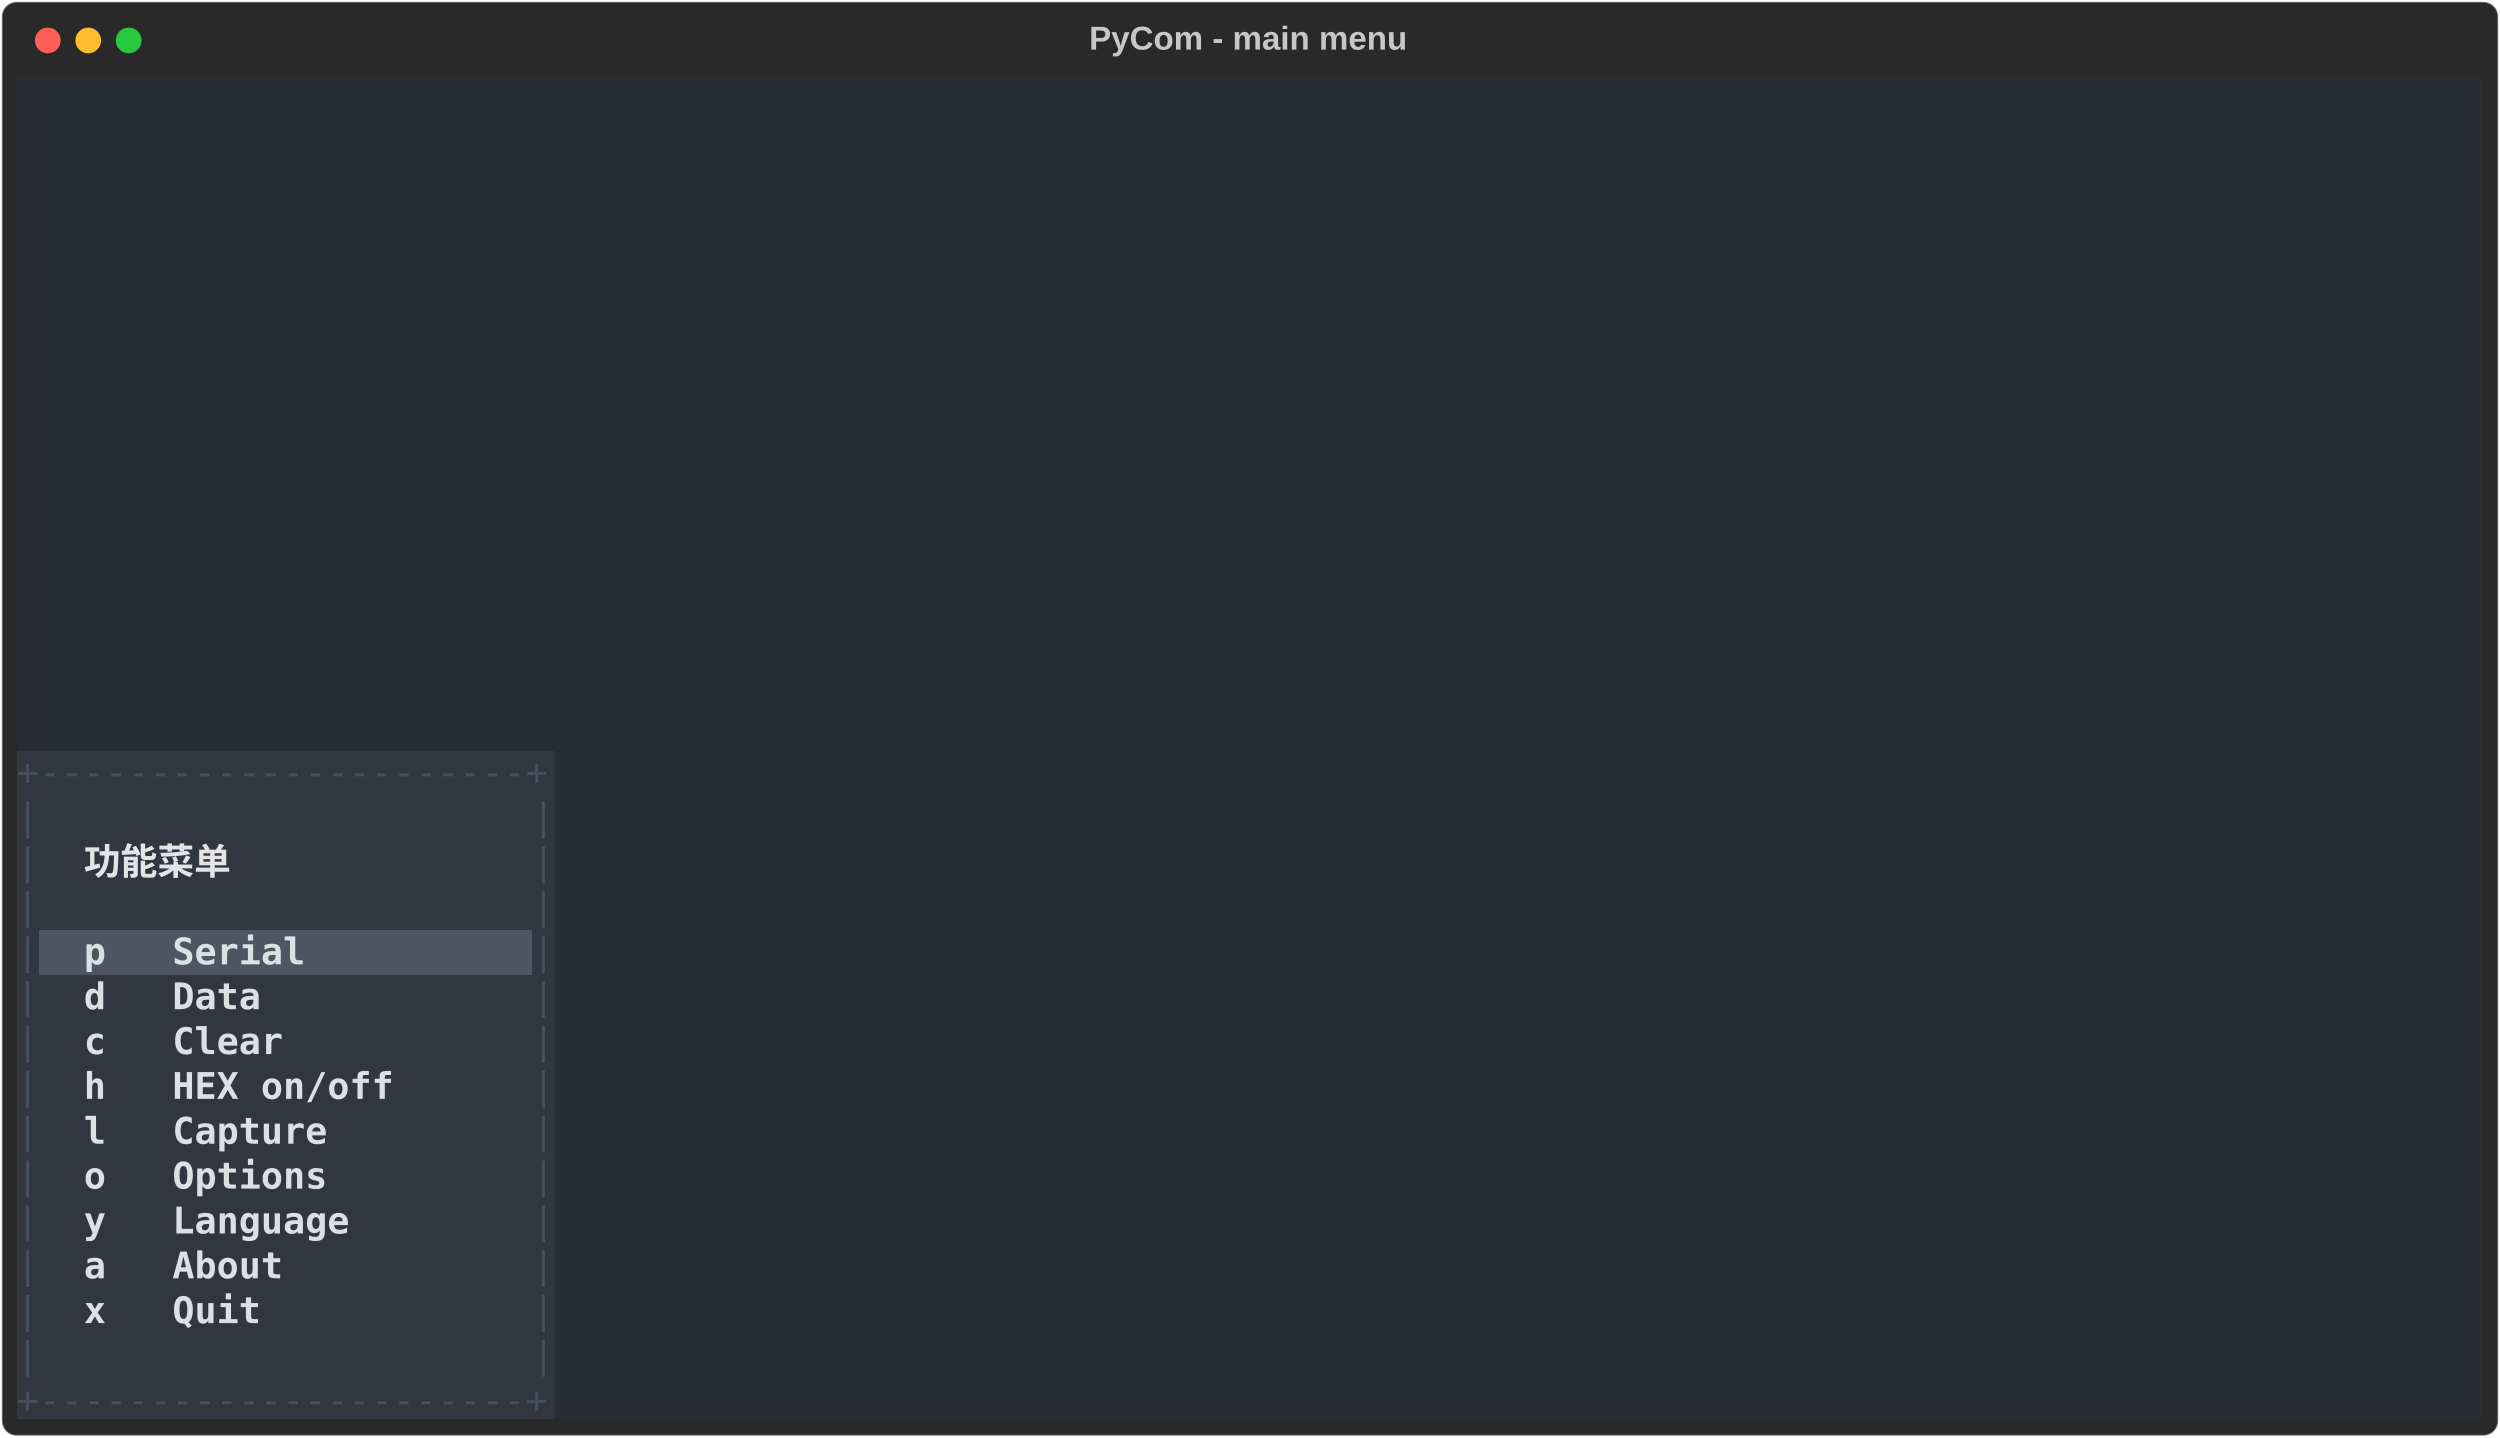
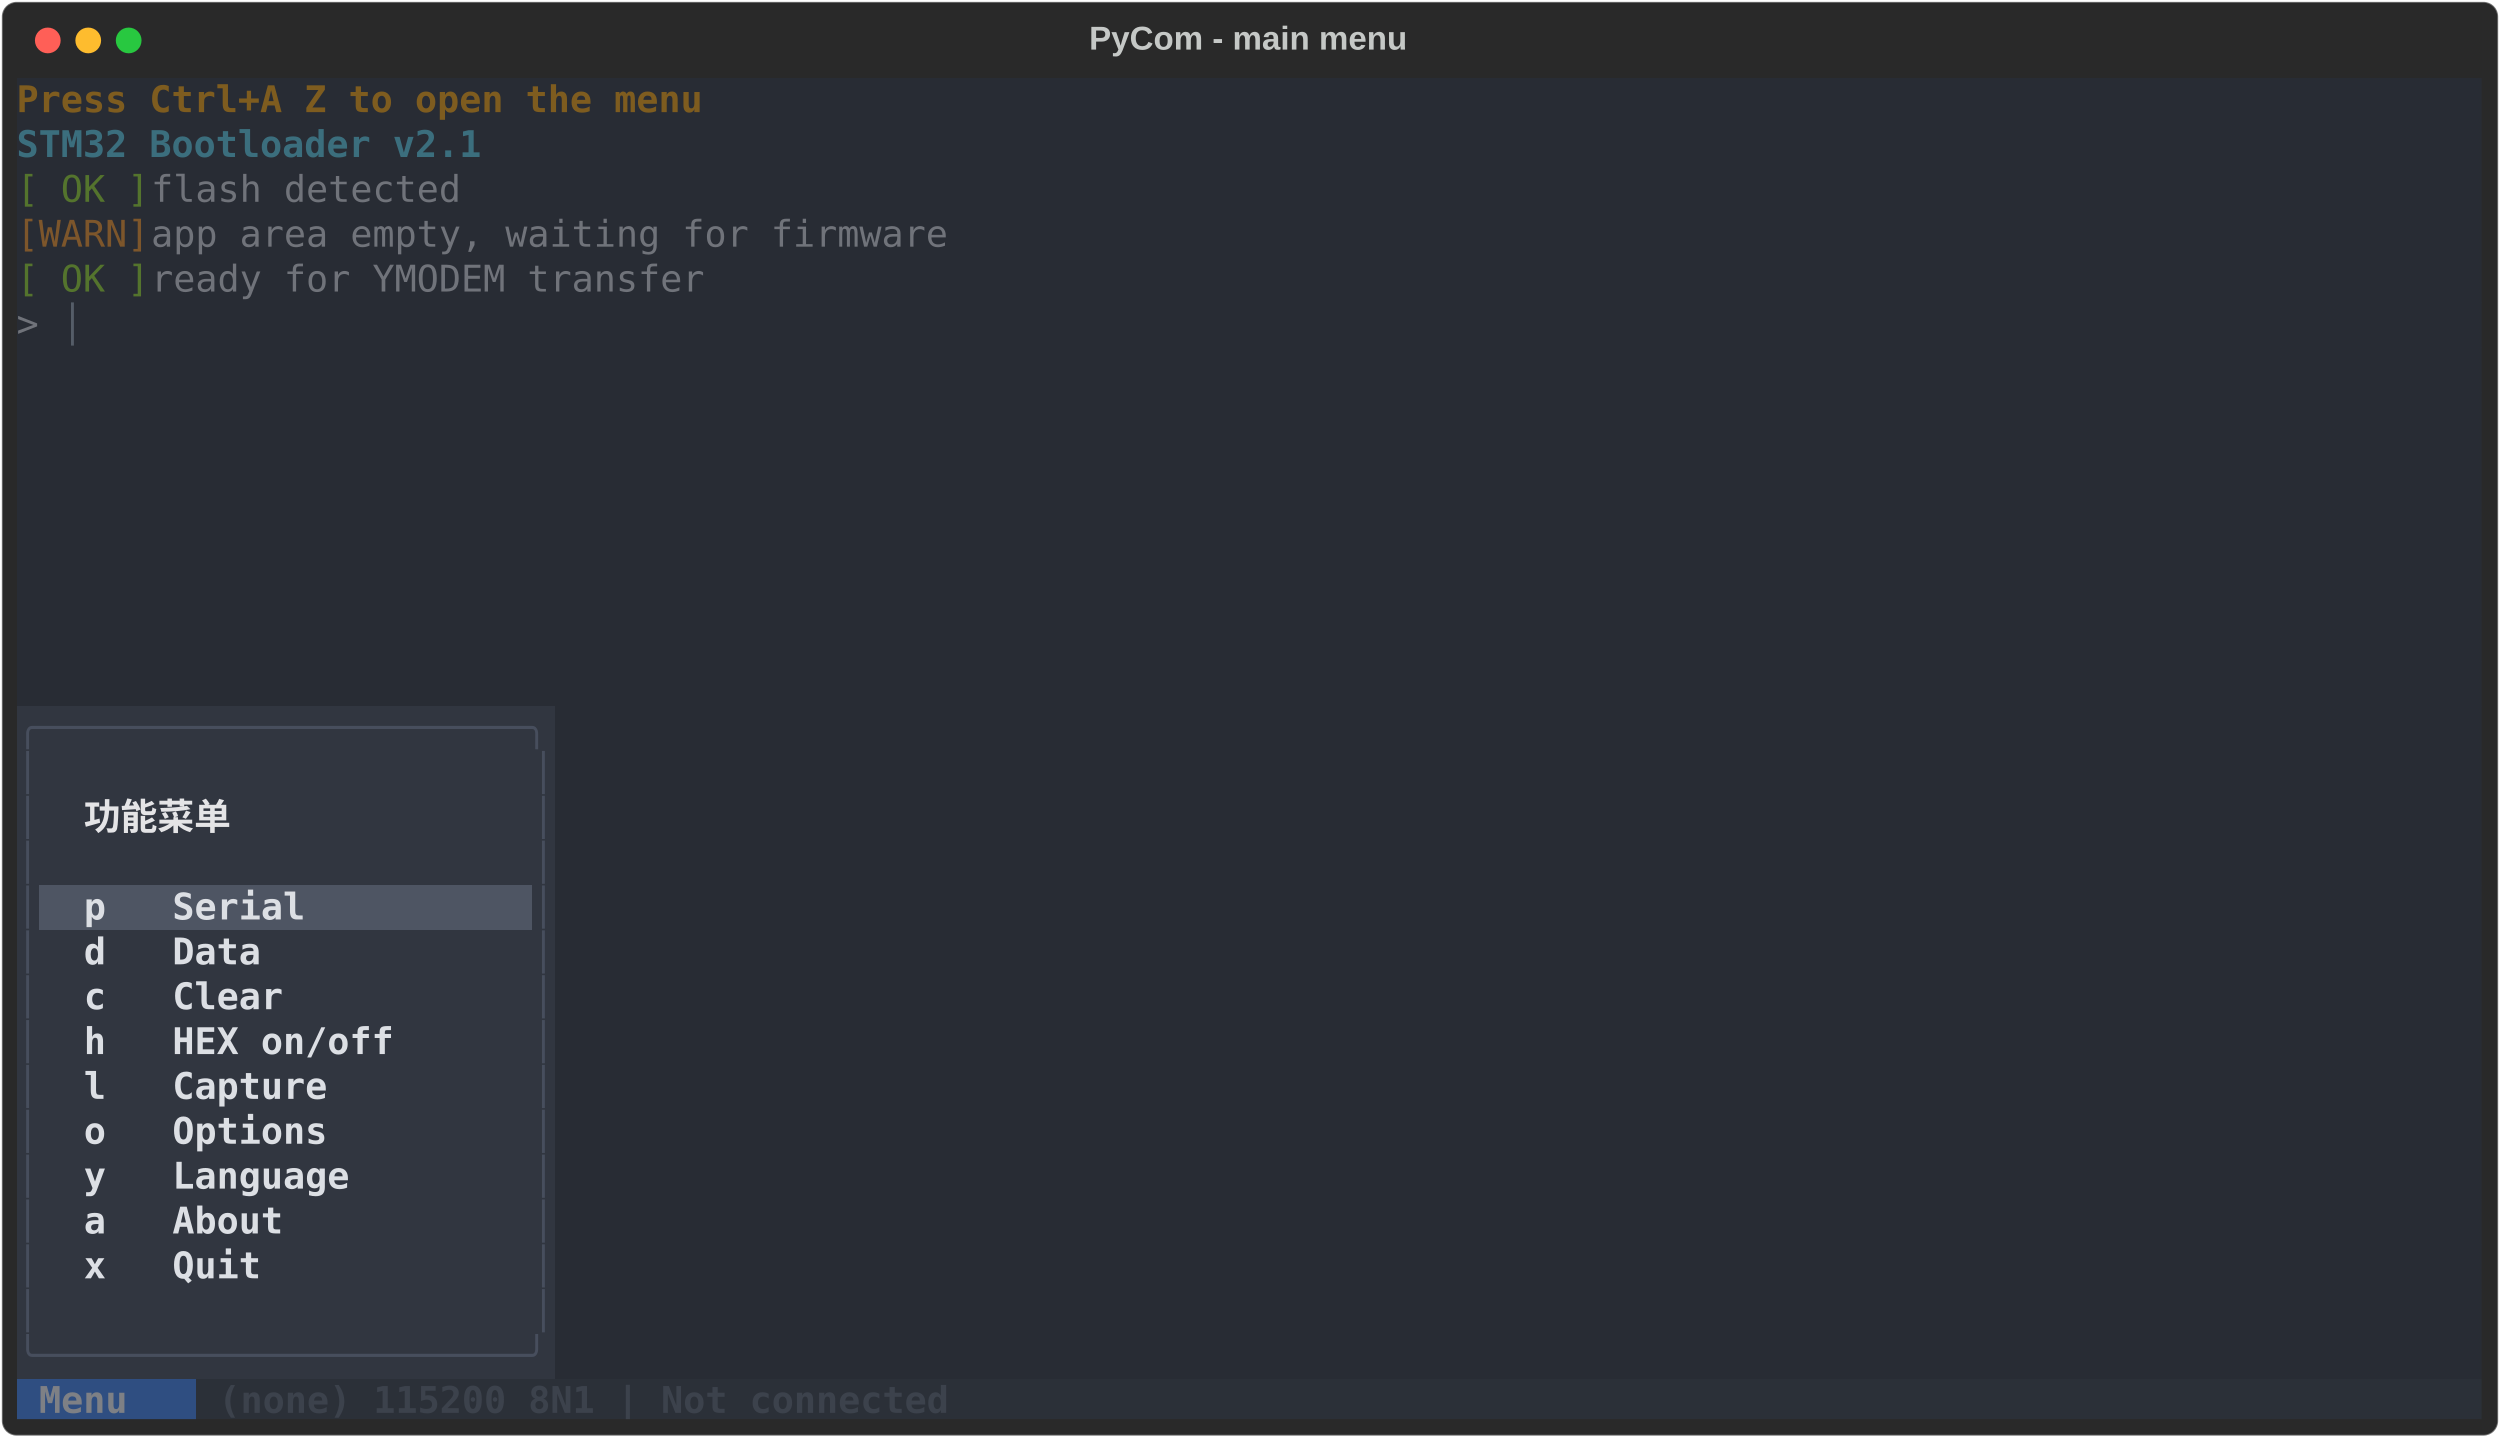
<svg xmlns="http://www.w3.org/2000/svg" class="rich-terminal" viewBox="0 0 1360 782.0">
  <style>

    @font-face {
        font-family: "Fira Code";
        src: local("FiraCode-Regular"),
                url("https://cdnjs.cloudflare.com/ajax/libs/firacode/6.2.0/woff2/FiraCode-Regular.woff2") format("woff2"),
                url("https://cdnjs.cloudflare.com/ajax/libs/firacode/6.2.0/woff/FiraCode-Regular.woff") format("woff");
        font-style: normal;
        font-weight: 400;
    }
    @font-face {
        font-family: "Fira Code";
        src: local("FiraCode-Bold"),
                url("https://cdnjs.cloudflare.com/ajax/libs/firacode/6.2.0/woff2/FiraCode-Bold.woff2") format("woff2"),
                url("https://cdnjs.cloudflare.com/ajax/libs/firacode/6.2.0/woff/FiraCode-Bold.woff") format("woff");
        font-style: bold;
        font-weight: 700;
    }

-     .terminal-1677279989-matrix {
+     .terminal-2986568471-matrix {
        font-family: Fira Code, monospace;
        font-size: 20px;
        line-height: 24.4px;
        font-variant-east-asian: full-width;
    }

-     .terminal-1677279989-title {
+     .terminal-2986568471-title {
        font-size: 18px;
        font-weight: bold;
        font-family: arial;
    }

-     .terminal-1677279989-r1 { fill: #c5c8c6 }
- .terminal-1677279989-r2 { fill: #474e5d }
- .terminal-1677279989-r3 { fill: #e4e4e6;font-weight: bold }
- .terminal-1677279989-r4 { fill: #dcdfe4;font-weight: bold }
+     .terminal-2986568471-r1 { fill: #7e5c1f;font-weight: bold }
+ .terminal-2986568471-r2 { fill: #dcdfe4 }
+ .terminal-2986568471-r3 { fill: #c5c8c6 }
+ .terminal-2986568471-r4 { fill: #3b6e7d;font-weight: bold }
+ .terminal-2986568471-r5 { fill: #54742d }
+ .terminal-2986568471-r6 { fill: #70737a }
+ .terminal-2986568471-r7 { fill: #7d562b }
+ .terminal-2986568471-r8 { fill: #555d68 }
+ .terminal-2986568471-r9 { fill: #474e5d }
+ .terminal-2986568471-r10 { fill: #e4e4e6;font-weight: bold }
+ .terminal-2986568471-r11 { fill: #dcdfe4;font-weight: bold }
+ .terminal-2986568471-r12 { fill: #7e8085;font-weight: bold }
+ .terminal-2986568471-r13 { fill: #3c424c;font-weight: bold }
    </style>
  <defs>
-     <clipPath id="terminal-1677279989-clip-terminal">
+     <clipPath id="terminal-2986568471-clip-terminal">
      <rect x="0" y="0" width="1341.0" height="731.0" />
    </clipPath>
-     <clipPath id="terminal-1677279989-line-0">
+     <clipPath id="terminal-2986568471-line-0">
      <rect x="0" y="1.5" width="1342" height="24.65" />
    </clipPath>
-     <clipPath id="terminal-1677279989-line-1">
+     <clipPath id="terminal-2986568471-line-1">
      <rect x="0" y="25.9" width="1342" height="24.65" />
    </clipPath>
-     <clipPath id="terminal-1677279989-line-2">
+     <clipPath id="terminal-2986568471-line-2">
      <rect x="0" y="50.3" width="1342" height="24.65" />
    </clipPath>
-     <clipPath id="terminal-1677279989-line-3">
+     <clipPath id="terminal-2986568471-line-3">
      <rect x="0" y="74.7" width="1342" height="24.65" />
    </clipPath>
-     <clipPath id="terminal-1677279989-line-4">
+     <clipPath id="terminal-2986568471-line-4">
      <rect x="0" y="99.1" width="1342" height="24.65" />
    </clipPath>
-     <clipPath id="terminal-1677279989-line-5">
+     <clipPath id="terminal-2986568471-line-5">
      <rect x="0" y="123.5" width="1342" height="24.65" />
    </clipPath>
-     <clipPath id="terminal-1677279989-line-6">
+     <clipPath id="terminal-2986568471-line-6">
      <rect x="0" y="147.9" width="1342" height="24.65" />
    </clipPath>
-     <clipPath id="terminal-1677279989-line-7">
+     <clipPath id="terminal-2986568471-line-7">
      <rect x="0" y="172.3" width="1342" height="24.65" />
    </clipPath>
-     <clipPath id="terminal-1677279989-line-8">
+     <clipPath id="terminal-2986568471-line-8">
      <rect x="0" y="196.7" width="1342" height="24.65" />
    </clipPath>
-     <clipPath id="terminal-1677279989-line-9">
+     <clipPath id="terminal-2986568471-line-9">
      <rect x="0" y="221.1" width="1342" height="24.65" />
    </clipPath>
-     <clipPath id="terminal-1677279989-line-10">
+     <clipPath id="terminal-2986568471-line-10">
      <rect x="0" y="245.5" width="1342" height="24.65" />
    </clipPath>
-     <clipPath id="terminal-1677279989-line-11">
+     <clipPath id="terminal-2986568471-line-11">
      <rect x="0" y="269.9" width="1342" height="24.65" />
    </clipPath>
-     <clipPath id="terminal-1677279989-line-12">
+     <clipPath id="terminal-2986568471-line-12">
      <rect x="0" y="294.3" width="1342" height="24.65" />
    </clipPath>
-     <clipPath id="terminal-1677279989-line-13">
+     <clipPath id="terminal-2986568471-line-13">
      <rect x="0" y="318.7" width="1342" height="24.65" />
    </clipPath>
-     <clipPath id="terminal-1677279989-line-14">
+     <clipPath id="terminal-2986568471-line-14">
      <rect x="0" y="343.1" width="1342" height="24.65" />
    </clipPath>
-     <clipPath id="terminal-1677279989-line-15">
+     <clipPath id="terminal-2986568471-line-15">
      <rect x="0" y="367.5" width="1342" height="24.65" />
    </clipPath>
-     <clipPath id="terminal-1677279989-line-16">
+     <clipPath id="terminal-2986568471-line-16">
      <rect x="0" y="391.9" width="1342" height="24.65" />
    </clipPath>
-     <clipPath id="terminal-1677279989-line-17">
+     <clipPath id="terminal-2986568471-line-17">
      <rect x="0" y="416.3" width="1342" height="24.65" />
    </clipPath>
-     <clipPath id="terminal-1677279989-line-18">
+     <clipPath id="terminal-2986568471-line-18">
      <rect x="0" y="440.7" width="1342" height="24.65" />
    </clipPath>
-     <clipPath id="terminal-1677279989-line-19">
+     <clipPath id="terminal-2986568471-line-19">
      <rect x="0" y="465.1" width="1342" height="24.65" />
    </clipPath>
-     <clipPath id="terminal-1677279989-line-20">
+     <clipPath id="terminal-2986568471-line-20">
      <rect x="0" y="489.5" width="1342" height="24.65" />
    </clipPath>
-     <clipPath id="terminal-1677279989-line-21">
+     <clipPath id="terminal-2986568471-line-21">
      <rect x="0" y="513.9" width="1342" height="24.65" />
    </clipPath>
-     <clipPath id="terminal-1677279989-line-22">
+     <clipPath id="terminal-2986568471-line-22">
      <rect x="0" y="538.3" width="1342" height="24.65" />
    </clipPath>
-     <clipPath id="terminal-1677279989-line-23">
+     <clipPath id="terminal-2986568471-line-23">
      <rect x="0" y="562.7" width="1342" height="24.65" />
    </clipPath>
-     <clipPath id="terminal-1677279989-line-24">
+     <clipPath id="terminal-2986568471-line-24">
      <rect x="0" y="587.1" width="1342" height="24.65" />
    </clipPath>
-     <clipPath id="terminal-1677279989-line-25">
+     <clipPath id="terminal-2986568471-line-25">
      <rect x="0" y="611.5" width="1342" height="24.65" />
    </clipPath>
-     <clipPath id="terminal-1677279989-line-26">
+     <clipPath id="terminal-2986568471-line-26">
      <rect x="0" y="635.9" width="1342" height="24.65" />
    </clipPath>
-     <clipPath id="terminal-1677279989-line-27">
+     <clipPath id="terminal-2986568471-line-27">
      <rect x="0" y="660.3" width="1342" height="24.65" />
    </clipPath>
-     <clipPath id="terminal-1677279989-line-28">
+     <clipPath id="terminal-2986568471-line-28">
      <rect x="0" y="684.7" width="1342" height="24.65" />
    </clipPath>
  </defs>
  <rect fill="#292929" stroke="rgba(255,255,255,0.35)" stroke-width="1" x="1" y="1" width="1358" height="780" rx="8" />
-   <text class="terminal-1677279989-title" fill="#c5c8c6" text-anchor="middle" x="679" y="27">PyCom - main menu</text>
+   <text class="terminal-2986568471-title" fill="#c5c8c6" text-anchor="middle" x="679" y="27">PyCom - main menu</text>
  <g transform="translate(26,22)">
    <circle cx="0" cy="0" r="7" fill="#ff5f57" />
    <circle cx="22" cy="0" r="7" fill="#febc2e" />
    <circle cx="44" cy="0" r="7" fill="#28c840" />
  </g>
-   <g transform="translate(9, 41)" clip-path="url(#terminal-1677279989-clip-terminal)">
-     <rect fill="#282c34" x="0" y="1.5" width="1342" height="24.65" shape-rendering="crispEdges" />
-     <rect fill="#282c34" x="0" y="25.9" width="1342" height="24.65" shape-rendering="crispEdges" />
-     <rect fill="#282c34" x="0" y="50.3" width="1342" height="24.65" shape-rendering="crispEdges" />
-     <rect fill="#282c34" x="0" y="74.7" width="1342" height="24.65" shape-rendering="crispEdges" />
-     <rect fill="#282c34" x="0" y="99.1" width="1342" height="24.65" shape-rendering="crispEdges" />
-     <rect fill="#282c34" x="0" y="123.5" width="1342" height="24.65" shape-rendering="crispEdges" />
+   <g transform="translate(9, 41)" clip-path="url(#terminal-2986568471-clip-terminal)">
+     <rect fill="#282c34" x="0" y="1.5" width="378.2" height="24.65" shape-rendering="crispEdges" />
+     <rect fill="#282c34" x="378.2" y="1.5" width="963.8" height="24.65" shape-rendering="crispEdges" />
+     <rect fill="#282c34" x="0" y="25.9" width="256.2" height="24.65" shape-rendering="crispEdges" />
+     <rect fill="#282c34" x="256.2" y="25.9" width="1085.8" height="24.65" shape-rendering="crispEdges" />
+     <rect fill="#282c34" x="0" y="50.3" width="73.2" height="24.65" shape-rendering="crispEdges" />
+     <rect fill="#282c34" x="73.2" y="50.3" width="183" height="24.65" shape-rendering="crispEdges" />
+     <rect fill="#282c34" x="256.2" y="50.3" width="1085.8" height="24.65" shape-rendering="crispEdges" />
+     <rect fill="#282c34" x="0" y="74.7" width="73.2" height="24.65" shape-rendering="crispEdges" />
+     <rect fill="#282c34" x="73.2" y="74.7" width="451.4" height="24.65" shape-rendering="crispEdges" />
+     <rect fill="#282c34" x="524.6" y="74.7" width="817.4" height="24.65" shape-rendering="crispEdges" />
+     <rect fill="#282c34" x="0" y="99.1" width="73.2" height="24.65" shape-rendering="crispEdges" />
+     <rect fill="#282c34" x="73.2" y="99.1" width="317.2" height="24.65" shape-rendering="crispEdges" />
+     <rect fill="#282c34" x="390.4" y="99.1" width="951.6" height="24.65" shape-rendering="crispEdges" />
+     <rect fill="#282c34" x="0" y="123.5" width="12.2" height="24.65" shape-rendering="crispEdges" />
+     <rect fill="#282c34" x="12.2" y="123.5" width="12.2" height="24.65" shape-rendering="crispEdges" />
+     <rect fill="#282c34" x="24.4" y="123.5" width="12.2" height="24.65" shape-rendering="crispEdges" />
+     <rect fill="#282c34" x="36.6" y="123.5" width="1305.4" height="24.65" shape-rendering="crispEdges" />
+     <rect fill="#282c34" x="0" y="147.9" width="0" height="24.65" shape-rendering="crispEdges" />
    <rect fill="#282c34" x="0" y="147.9" width="1342" height="24.65" shape-rendering="crispEdges" />
+     <rect fill="#282c34" x="0" y="172.3" width="0" height="24.65" shape-rendering="crispEdges" />
    <rect fill="#282c34" x="0" y="172.3" width="1342" height="24.65" shape-rendering="crispEdges" />
+     <rect fill="#282c34" x="0" y="196.7" width="0" height="24.65" shape-rendering="crispEdges" />
    <rect fill="#282c34" x="0" y="196.7" width="1342" height="24.65" shape-rendering="crispEdges" />
+     <rect fill="#282c34" x="0" y="221.1" width="0" height="24.65" shape-rendering="crispEdges" />
    <rect fill="#282c34" x="0" y="221.1" width="1342" height="24.65" shape-rendering="crispEdges" />
+     <rect fill="#282c34" x="0" y="245.5" width="0" height="24.65" shape-rendering="crispEdges" />
    <rect fill="#282c34" x="0" y="245.5" width="1342" height="24.65" shape-rendering="crispEdges" />
+     <rect fill="#282c34" x="0" y="269.9" width="0" height="24.65" shape-rendering="crispEdges" />
    <rect fill="#282c34" x="0" y="269.9" width="1342" height="24.65" shape-rendering="crispEdges" />
+     <rect fill="#282c34" x="0" y="294.3" width="0" height="24.65" shape-rendering="crispEdges" />
    <rect fill="#282c34" x="0" y="294.3" width="1342" height="24.65" shape-rendering="crispEdges" />
+     <rect fill="#282c34" x="0" y="318.7" width="0" height="24.65" shape-rendering="crispEdges" />
    <rect fill="#282c34" x="0" y="318.7" width="1342" height="24.65" shape-rendering="crispEdges" />
-     <rect fill="#282c34" x="0" y="343.1" width="1342" height="24.65" shape-rendering="crispEdges" />
-     <rect fill="#313640" x="0" y="367.5" width="292.8" height="24.65" shape-rendering="crispEdges" />
+     <rect fill="#313640" x="0" y="343.1" width="292.8" height="24.65" shape-rendering="crispEdges" />
+     <rect fill="#282c34" x="292.8" y="343.1" width="1049.2" height="24.65" shape-rendering="crispEdges" />
+     <rect fill="#313640" x="0" y="367.5" width="12.2" height="24.65" shape-rendering="crispEdges" />
+     <rect fill="#313640" x="12.2" y="367.5" width="268.4" height="24.65" shape-rendering="crispEdges" />
+     <rect fill="#313640" x="280.6" y="367.5" width="12.2" height="24.65" shape-rendering="crispEdges" />
    <rect fill="#282c34" x="292.8" y="367.5" width="1049.2" height="24.65" shape-rendering="crispEdges" />
    <rect fill="#313640" x="0" y="391.9" width="12.2" height="24.65" shape-rendering="crispEdges" />
-     <rect fill="#313640" x="12.2" y="391.9" width="268.4" height="24.65" shape-rendering="crispEdges" />
+     <rect fill="#313640" x="12.2" y="391.9" width="24.4" height="24.65" shape-rendering="crispEdges" />
+     <rect fill="#313640" x="36.6" y="391.9" width="97.6" height="24.65" shape-rendering="crispEdges" />
+     <rect fill="#313640" x="134.2" y="391.9" width="146.4" height="24.65" shape-rendering="crispEdges" />
    <rect fill="#313640" x="280.6" y="391.9" width="12.2" height="24.65" shape-rendering="crispEdges" />
    <rect fill="#282c34" x="292.8" y="391.9" width="1049.2" height="24.65" shape-rendering="crispEdges" />
    <rect fill="#313640" x="0" y="416.3" width="12.2" height="24.65" shape-rendering="crispEdges" />
-     <rect fill="#313640" x="12.2" y="416.3" width="24.4" height="24.65" shape-rendering="crispEdges" />
-     <rect fill="#313640" x="36.6" y="416.3" width="97.6" height="24.65" shape-rendering="crispEdges" />
-     <rect fill="#313640" x="134.2" y="416.3" width="146.4" height="24.65" shape-rendering="crispEdges" />
+     <rect fill="#313640" x="12.2" y="416.3" width="268.4" height="24.65" shape-rendering="crispEdges" />
    <rect fill="#313640" x="280.6" y="416.3" width="12.2" height="24.65" shape-rendering="crispEdges" />
    <rect fill="#282c34" x="292.8" y="416.3" width="1049.2" height="24.65" shape-rendering="crispEdges" />
    <rect fill="#313640" x="0" y="440.7" width="12.2" height="24.65" shape-rendering="crispEdges" />
-     <rect fill="#313640" x="12.2" y="440.7" width="268.4" height="24.65" shape-rendering="crispEdges" />
+     <rect fill="#4e5563" x="12.2" y="440.7" width="24.4" height="24.65" shape-rendering="crispEdges" />
+     <rect fill="#4e5563" x="36.6" y="440.7" width="170.8" height="24.65" shape-rendering="crispEdges" />
+     <rect fill="#4e5563" x="207.4" y="440.7" width="48.8" height="24.65" shape-rendering="crispEdges" />
+     <rect fill="#4e5563" x="256.2" y="440.7" width="24.4" height="24.65" shape-rendering="crispEdges" />
    <rect fill="#313640" x="280.6" y="440.7" width="12.2" height="24.65" shape-rendering="crispEdges" />
    <rect fill="#282c34" x="292.8" y="440.7" width="1049.2" height="24.65" shape-rendering="crispEdges" />
    <rect fill="#313640" x="0" y="465.1" width="12.2" height="24.65" shape-rendering="crispEdges" />
-     <rect fill="#4e5563" x="12.2" y="465.1" width="24.4" height="24.65" shape-rendering="crispEdges" />
-     <rect fill="#4e5563" x="36.6" y="465.1" width="170.8" height="24.65" shape-rendering="crispEdges" />
-     <rect fill="#4e5563" x="207.4" y="465.1" width="48.8" height="24.65" shape-rendering="crispEdges" />
-     <rect fill="#4e5563" x="256.2" y="465.1" width="24.4" height="24.65" shape-rendering="crispEdges" />
+     <rect fill="#313640" x="12.2" y="465.1" width="24.4" height="24.65" shape-rendering="crispEdges" />
+     <rect fill="#313640" x="36.6" y="465.1" width="146.4" height="24.65" shape-rendering="crispEdges" />
+     <rect fill="#313640" x="183" y="465.1" width="73.2" height="24.65" shape-rendering="crispEdges" />
+     <rect fill="#313640" x="256.2" y="465.1" width="24.4" height="24.65" shape-rendering="crispEdges" />
    <rect fill="#313640" x="280.6" y="465.1" width="12.2" height="24.65" shape-rendering="crispEdges" />
    <rect fill="#282c34" x="292.8" y="465.1" width="1049.2" height="24.65" shape-rendering="crispEdges" />
    <rect fill="#313640" x="0" y="489.5" width="12.2" height="24.65" shape-rendering="crispEdges" />
    <rect fill="#313640" x="12.2" y="489.5" width="24.4" height="24.65" shape-rendering="crispEdges" />
-     <rect fill="#313640" x="36.6" y="489.5" width="146.4" height="24.65" shape-rendering="crispEdges" />
-     <rect fill="#313640" x="183" y="489.5" width="73.2" height="24.65" shape-rendering="crispEdges" />
+     <rect fill="#313640" x="36.6" y="489.5" width="158.6" height="24.65" shape-rendering="crispEdges" />
+     <rect fill="#313640" x="195.2" y="489.5" width="61" height="24.65" shape-rendering="crispEdges" />
    <rect fill="#313640" x="256.2" y="489.5" width="24.4" height="24.65" shape-rendering="crispEdges" />
    <rect fill="#313640" x="280.6" y="489.5" width="12.2" height="24.65" shape-rendering="crispEdges" />
    <rect fill="#282c34" x="292.8" y="489.5" width="1049.2" height="24.65" shape-rendering="crispEdges" />
    <rect fill="#313640" x="0" y="513.9" width="12.2" height="24.65" shape-rendering="crispEdges" />
    <rect fill="#313640" x="12.2" y="513.9" width="24.4" height="24.65" shape-rendering="crispEdges" />
-     <rect fill="#313640" x="36.6" y="513.9" width="158.6" height="24.65" shape-rendering="crispEdges" />
-     <rect fill="#313640" x="195.2" y="513.9" width="61" height="24.65" shape-rendering="crispEdges" />
+     <rect fill="#313640" x="36.6" y="513.9" width="219.6" height="24.65" shape-rendering="crispEdges" />
    <rect fill="#313640" x="256.2" y="513.9" width="24.4" height="24.65" shape-rendering="crispEdges" />
    <rect fill="#313640" x="280.6" y="513.9" width="12.2" height="24.65" shape-rendering="crispEdges" />
    <rect fill="#282c34" x="292.8" y="513.9" width="1049.2" height="24.65" shape-rendering="crispEdges" />
    <rect fill="#313640" x="0" y="538.3" width="12.2" height="24.65" shape-rendering="crispEdges" />
    <rect fill="#313640" x="12.2" y="538.3" width="24.4" height="24.65" shape-rendering="crispEdges" />
-     <rect fill="#313640" x="36.6" y="538.3" width="219.6" height="24.65" shape-rendering="crispEdges" />
+     <rect fill="#313640" x="36.6" y="538.3" width="183" height="24.65" shape-rendering="crispEdges" />
+     <rect fill="#313640" x="219.6" y="538.3" width="36.6" height="24.65" shape-rendering="crispEdges" />
    <rect fill="#313640" x="256.2" y="538.3" width="24.4" height="24.65" shape-rendering="crispEdges" />
    <rect fill="#313640" x="280.6" y="538.3" width="12.2" height="24.65" shape-rendering="crispEdges" />
    <rect fill="#282c34" x="292.8" y="538.3" width="1049.2" height="24.65" shape-rendering="crispEdges" />
    <rect fill="#313640" x="0" y="562.7" width="12.2" height="24.65" shape-rendering="crispEdges" />
    <rect fill="#313640" x="12.2" y="562.7" width="24.4" height="24.65" shape-rendering="crispEdges" />
    <rect fill="#313640" x="36.6" y="562.7" width="183" height="24.65" shape-rendering="crispEdges" />
    <rect fill="#313640" x="219.6" y="562.7" width="36.6" height="24.65" shape-rendering="crispEdges" />
    <rect fill="#313640" x="256.2" y="562.7" width="24.4" height="24.65" shape-rendering="crispEdges" />
    <rect fill="#313640" x="280.6" y="562.7" width="12.2" height="24.65" shape-rendering="crispEdges" />
    <rect fill="#282c34" x="292.8" y="562.7" width="1049.2" height="24.65" shape-rendering="crispEdges" />
    <rect fill="#313640" x="0" y="587.1" width="12.2" height="24.65" shape-rendering="crispEdges" />
    <rect fill="#313640" x="12.2" y="587.1" width="24.4" height="24.65" shape-rendering="crispEdges" />
-     <rect fill="#313640" x="36.6" y="587.1" width="183" height="24.65" shape-rendering="crispEdges" />
-     <rect fill="#313640" x="219.6" y="587.1" width="36.6" height="24.65" shape-rendering="crispEdges" />
+     <rect fill="#313640" x="36.6" y="587.1" width="195.2" height="24.65" shape-rendering="crispEdges" />
+     <rect fill="#313640" x="231.8" y="587.1" width="24.4" height="24.65" shape-rendering="crispEdges" />
    <rect fill="#313640" x="256.2" y="587.1" width="24.4" height="24.65" shape-rendering="crispEdges" />
    <rect fill="#313640" x="280.6" y="587.1" width="12.2" height="24.65" shape-rendering="crispEdges" />
    <rect fill="#282c34" x="292.8" y="587.1" width="1049.2" height="24.65" shape-rendering="crispEdges" />
    <rect fill="#313640" x="0" y="611.5" width="12.2" height="24.65" shape-rendering="crispEdges" />
    <rect fill="#313640" x="12.2" y="611.5" width="24.4" height="24.65" shape-rendering="crispEdges" />
-     <rect fill="#313640" x="36.6" y="611.5" width="195.2" height="24.65" shape-rendering="crispEdges" />
-     <rect fill="#313640" x="231.8" y="611.5" width="24.4" height="24.65" shape-rendering="crispEdges" />
+     <rect fill="#313640" x="36.6" y="611.5" width="158.6" height="24.65" shape-rendering="crispEdges" />
+     <rect fill="#313640" x="195.2" y="611.5" width="61" height="24.65" shape-rendering="crispEdges" />
    <rect fill="#313640" x="256.2" y="611.5" width="24.4" height="24.65" shape-rendering="crispEdges" />
    <rect fill="#313640" x="280.6" y="611.5" width="12.2" height="24.65" shape-rendering="crispEdges" />
    <rect fill="#282c34" x="292.8" y="611.5" width="1049.2" height="24.65" shape-rendering="crispEdges" />
    <rect fill="#313640" x="0" y="635.9" width="12.2" height="24.65" shape-rendering="crispEdges" />
    <rect fill="#313640" x="12.2" y="635.9" width="24.4" height="24.65" shape-rendering="crispEdges" />
-     <rect fill="#313640" x="36.6" y="635.9" width="158.6" height="24.65" shape-rendering="crispEdges" />
-     <rect fill="#313640" x="195.2" y="635.9" width="61" height="24.65" shape-rendering="crispEdges" />
+     <rect fill="#313640" x="36.6" y="635.9" width="146.4" height="24.65" shape-rendering="crispEdges" />
+     <rect fill="#313640" x="183" y="635.9" width="73.2" height="24.65" shape-rendering="crispEdges" />
    <rect fill="#313640" x="256.2" y="635.9" width="24.4" height="24.65" shape-rendering="crispEdges" />
    <rect fill="#313640" x="280.6" y="635.9" width="12.2" height="24.65" shape-rendering="crispEdges" />
    <rect fill="#282c34" x="292.8" y="635.9" width="1049.2" height="24.65" shape-rendering="crispEdges" />
    <rect fill="#313640" x="0" y="660.3" width="12.2" height="24.65" shape-rendering="crispEdges" />
-     <rect fill="#313640" x="12.2" y="660.3" width="24.4" height="24.65" shape-rendering="crispEdges" />
-     <rect fill="#313640" x="36.6" y="660.3" width="146.4" height="24.65" shape-rendering="crispEdges" />
-     <rect fill="#313640" x="183" y="660.3" width="73.2" height="24.65" shape-rendering="crispEdges" />
-     <rect fill="#313640" x="256.2" y="660.3" width="24.4" height="24.65" shape-rendering="crispEdges" />
+     <rect fill="#313640" x="12.2" y="660.3" width="268.4" height="24.65" shape-rendering="crispEdges" />
    <rect fill="#313640" x="280.6" y="660.3" width="12.2" height="24.65" shape-rendering="crispEdges" />
    <rect fill="#282c34" x="292.8" y="660.3" width="1049.2" height="24.65" shape-rendering="crispEdges" />
-     <rect fill="#313640" x="0" y="684.7" width="12.2" height="24.65" shape-rendering="crispEdges" />
-     <rect fill="#313640" x="12.2" y="684.7" width="268.4" height="24.65" shape-rendering="crispEdges" />
-     <rect fill="#313640" x="280.6" y="684.7" width="12.2" height="24.65" shape-rendering="crispEdges" />
+     <rect fill="#313640" x="0" y="684.7" width="292.8" height="24.65" shape-rendering="crispEdges" />
    <rect fill="#282c34" x="292.8" y="684.7" width="1049.2" height="24.65" shape-rendering="crispEdges" />
-     <rect fill="#313640" x="0" y="709.1" width="292.8" height="24.65" shape-rendering="crispEdges" />
-     <rect fill="#282c34" x="292.8" y="709.1" width="1049.2" height="24.65" shape-rendering="crispEdges" />
-     <g class="terminal-1677279989-matrix">
-       <text class="terminal-1677279989-r1" x="1342" y="20" textLength="12.2" clip-path="url(#terminal-1677279989-line-0)">
- </text>
-       <text class="terminal-1677279989-r1" x="1342" y="44.4" textLength="12.2" clip-path="url(#terminal-1677279989-line-1)">
- </text>
-       <text class="terminal-1677279989-r1" x="1342" y="68.8" textLength="12.2" clip-path="url(#terminal-1677279989-line-2)">
- </text>
-       <text class="terminal-1677279989-r1" x="1342" y="93.2" textLength="12.2" clip-path="url(#terminal-1677279989-line-3)">
- </text>
-       <text class="terminal-1677279989-r1" x="1342" y="117.6" textLength="12.2" clip-path="url(#terminal-1677279989-line-4)">
- </text>
-       <text class="terminal-1677279989-r1" x="1342" y="142" textLength="12.2" clip-path="url(#terminal-1677279989-line-5)">
- </text>
-       <text class="terminal-1677279989-r1" x="1342" y="166.4" textLength="12.2" clip-path="url(#terminal-1677279989-line-6)">
- </text>
-       <text class="terminal-1677279989-r1" x="1342" y="190.8" textLength="12.2" clip-path="url(#terminal-1677279989-line-7)">
- </text>
-       <text class="terminal-1677279989-r1" x="1342" y="215.2" textLength="12.2" clip-path="url(#terminal-1677279989-line-8)">
- </text>
-       <text class="terminal-1677279989-r1" x="1342" y="239.6" textLength="12.2" clip-path="url(#terminal-1677279989-line-9)">
- </text>
-       <text class="terminal-1677279989-r1" x="1342" y="264" textLength="12.2" clip-path="url(#terminal-1677279989-line-10)">
- </text>
-       <text class="terminal-1677279989-r1" x="1342" y="288.4" textLength="12.2" clip-path="url(#terminal-1677279989-line-11)">
- </text>
-       <text class="terminal-1677279989-r1" x="1342" y="312.8" textLength="12.2" clip-path="url(#terminal-1677279989-line-12)">
- </text>
-       <text class="terminal-1677279989-r1" x="1342" y="337.2" textLength="12.2" clip-path="url(#terminal-1677279989-line-13)">
- </text>
-       <text class="terminal-1677279989-r1" x="1342" y="361.6" textLength="12.2" clip-path="url(#terminal-1677279989-line-14)">
- </text>
-       <text class="terminal-1677279989-r2" x="0" y="386" textLength="292.8" clip-path="url(#terminal-1677279989-line-15)">+----------------------+</text>
-       <text class="terminal-1677279989-r1" x="1342" y="386" textLength="12.2" clip-path="url(#terminal-1677279989-line-15)">
- </text>
-       <text class="terminal-1677279989-r2" x="0" y="410.4" textLength="12.2" clip-path="url(#terminal-1677279989-line-16)">|</text>
-       <text class="terminal-1677279989-r2" x="280.6" y="410.4" textLength="12.2" clip-path="url(#terminal-1677279989-line-16)">|</text>
-       <text class="terminal-1677279989-r1" x="1342" y="410.4" textLength="12.2" clip-path="url(#terminal-1677279989-line-16)">
- </text>
-       <text class="terminal-1677279989-r2" x="0" y="434.8" textLength="12.2" clip-path="url(#terminal-1677279989-line-17)">|</text>
-       <text class="terminal-1677279989-r3" x="36.6" y="434.8" textLength="48.8" clip-path="url(#terminal-1677279989-line-17)">功能菜单</text>
-       <text class="terminal-1677279989-r2" x="280.6" y="434.8" textLength="12.2" clip-path="url(#terminal-1677279989-line-17)">|</text>
-       <text class="terminal-1677279989-r1" x="1342" y="434.8" textLength="12.2" clip-path="url(#terminal-1677279989-line-17)">
- </text>
-       <text class="terminal-1677279989-r2" x="0" y="459.2" textLength="12.2" clip-path="url(#terminal-1677279989-line-18)">|</text>
-       <text class="terminal-1677279989-r2" x="280.6" y="459.2" textLength="12.2" clip-path="url(#terminal-1677279989-line-18)">|</text>
-       <text class="terminal-1677279989-r1" x="1342" y="459.2" textLength="12.2" clip-path="url(#terminal-1677279989-line-18)">
- </text>
-       <text class="terminal-1677279989-r2" x="0" y="483.6" textLength="12.2" clip-path="url(#terminal-1677279989-line-19)">|</text>
-       <text class="terminal-1677279989-r4" x="36.6" y="483.6" textLength="170.8" clip-path="url(#terminal-1677279989-line-19)">   p   Serial </text>
-       <text class="terminal-1677279989-r2" x="280.6" y="483.6" textLength="12.2" clip-path="url(#terminal-1677279989-line-19)">|</text>
-       <text class="terminal-1677279989-r1" x="1342" y="483.6" textLength="12.2" clip-path="url(#terminal-1677279989-line-19)">
- </text>
-       <text class="terminal-1677279989-r2" x="0" y="508" textLength="12.2" clip-path="url(#terminal-1677279989-line-20)">|</text>
-       <text class="terminal-1677279989-r4" x="36.6" y="508" textLength="146.4" clip-path="url(#terminal-1677279989-line-20)">   d   Data </text>
-       <text class="terminal-1677279989-r2" x="280.6" y="508" textLength="12.2" clip-path="url(#terminal-1677279989-line-20)">|</text>
-       <text class="terminal-1677279989-r1" x="1342" y="508" textLength="12.2" clip-path="url(#terminal-1677279989-line-20)">
- </text>
-       <text class="terminal-1677279989-r2" x="0" y="532.4" textLength="12.2" clip-path="url(#terminal-1677279989-line-21)">|</text>
-       <text class="terminal-1677279989-r4" x="36.6" y="532.4" textLength="158.6" clip-path="url(#terminal-1677279989-line-21)">   c   Clear </text>
-       <text class="terminal-1677279989-r2" x="280.6" y="532.4" textLength="12.2" clip-path="url(#terminal-1677279989-line-21)">|</text>
-       <text class="terminal-1677279989-r1" x="1342" y="532.4" textLength="12.2" clip-path="url(#terminal-1677279989-line-21)">
- </text>
-       <text class="terminal-1677279989-r2" x="0" y="556.8" textLength="12.2" clip-path="url(#terminal-1677279989-line-22)">|</text>
-       <text class="terminal-1677279989-r4" x="36.6" y="556.8" textLength="219.6" clip-path="url(#terminal-1677279989-line-22)">   h   HEX on/off </text>
-       <text class="terminal-1677279989-r2" x="280.6" y="556.8" textLength="12.2" clip-path="url(#terminal-1677279989-line-22)">|</text>
-       <text class="terminal-1677279989-r1" x="1342" y="556.8" textLength="12.2" clip-path="url(#terminal-1677279989-line-22)">
- </text>
-       <text class="terminal-1677279989-r2" x="0" y="581.2" textLength="12.2" clip-path="url(#terminal-1677279989-line-23)">|</text>
-       <text class="terminal-1677279989-r4" x="36.6" y="581.2" textLength="183" clip-path="url(#terminal-1677279989-line-23)">   l   Capture </text>
-       <text class="terminal-1677279989-r2" x="280.6" y="581.2" textLength="12.2" clip-path="url(#terminal-1677279989-line-23)">|</text>
-       <text class="terminal-1677279989-r1" x="1342" y="581.2" textLength="12.2" clip-path="url(#terminal-1677279989-line-23)">
- </text>
-       <text class="terminal-1677279989-r2" x="0" y="605.6" textLength="12.2" clip-path="url(#terminal-1677279989-line-24)">|</text>
-       <text class="terminal-1677279989-r4" x="36.6" y="605.6" textLength="183" clip-path="url(#terminal-1677279989-line-24)">   o   Options </text>
-       <text class="terminal-1677279989-r2" x="280.6" y="605.6" textLength="12.2" clip-path="url(#terminal-1677279989-line-24)">|</text>
-       <text class="terminal-1677279989-r1" x="1342" y="605.6" textLength="12.2" clip-path="url(#terminal-1677279989-line-24)">
- </text>
-       <text class="terminal-1677279989-r2" x="0" y="630" textLength="12.2" clip-path="url(#terminal-1677279989-line-25)">|</text>
-       <text class="terminal-1677279989-r4" x="36.6" y="630" textLength="195.2" clip-path="url(#terminal-1677279989-line-25)">   y   Language </text>
-       <text class="terminal-1677279989-r2" x="280.6" y="630" textLength="12.2" clip-path="url(#terminal-1677279989-line-25)">|</text>
-       <text class="terminal-1677279989-r1" x="1342" y="630" textLength="12.2" clip-path="url(#terminal-1677279989-line-25)">
- </text>
-       <text class="terminal-1677279989-r2" x="0" y="654.4" textLength="12.2" clip-path="url(#terminal-1677279989-line-26)">|</text>
-       <text class="terminal-1677279989-r4" x="36.6" y="654.4" textLength="158.6" clip-path="url(#terminal-1677279989-line-26)">   a   About </text>
-       <text class="terminal-1677279989-r2" x="280.6" y="654.4" textLength="12.2" clip-path="url(#terminal-1677279989-line-26)">|</text>
-       <text class="terminal-1677279989-r1" x="1342" y="654.4" textLength="12.2" clip-path="url(#terminal-1677279989-line-26)">
- </text>
-       <text class="terminal-1677279989-r2" x="0" y="678.8" textLength="12.2" clip-path="url(#terminal-1677279989-line-27)">|</text>
-       <text class="terminal-1677279989-r4" x="36.6" y="678.8" textLength="146.4" clip-path="url(#terminal-1677279989-line-27)">   x   Quit </text>
-       <text class="terminal-1677279989-r2" x="280.6" y="678.8" textLength="12.2" clip-path="url(#terminal-1677279989-line-27)">|</text>
-       <text class="terminal-1677279989-r1" x="1342" y="678.8" textLength="12.2" clip-path="url(#terminal-1677279989-line-27)">
- </text>
-       <text class="terminal-1677279989-r2" x="0" y="703.2" textLength="12.2" clip-path="url(#terminal-1677279989-line-28)">|</text>
-       <text class="terminal-1677279989-r2" x="280.6" y="703.2" textLength="12.2" clip-path="url(#terminal-1677279989-line-28)">|</text>
-       <text class="terminal-1677279989-r1" x="1342" y="703.2" textLength="12.2" clip-path="url(#terminal-1677279989-line-28)">
- </text>
-       <text class="terminal-1677279989-r2" x="0" y="727.6" textLength="292.8" clip-path="url(#terminal-1677279989-line-29)">+----------------------+</text>
+     <rect fill="#2f4e81" x="0" y="709.1" width="12.2" height="24.65" shape-rendering="crispEdges" />
+     <rect fill="#2f4e81" x="12.2" y="709.1" width="73.2" height="24.65" shape-rendering="crispEdges" />
+     <rect fill="#2f4e81" x="85.4" y="709.1" width="12.2" height="24.65" shape-rendering="crispEdges" />
+     <rect fill="#2b3038" x="97.6" y="709.1" width="12.2" height="24.65" shape-rendering="crispEdges" />
+     <rect fill="#2b3038" x="109.8" y="709.1" width="414.8" height="24.65" shape-rendering="crispEdges" />
+     <rect fill="#2b3038" x="524.6" y="709.1" width="817.4" height="24.65" shape-rendering="crispEdges" />
+     <g class="terminal-2986568471-matrix">
+       <text class="terminal-2986568471-r1" x="0" y="20" textLength="378.2" clip-path="url(#terminal-2986568471-line-0)">Press Ctrl+A Z to open the menu</text>
+       <text class="terminal-2986568471-r3" x="1342" y="20" textLength="12.2" clip-path="url(#terminal-2986568471-line-0)">
+ </text>
+       <text class="terminal-2986568471-r4" x="0" y="44.4" textLength="256.2" clip-path="url(#terminal-2986568471-line-1)">STM32 Bootloader v2.1</text>
+       <text class="terminal-2986568471-r3" x="1342" y="44.4" textLength="12.2" clip-path="url(#terminal-2986568471-line-1)">
+ </text>
+       <text class="terminal-2986568471-r5" x="0" y="68.8" textLength="73.2" clip-path="url(#terminal-2986568471-line-2)">[ OK ]</text>
+       <text class="terminal-2986568471-r6" x="73.2" y="68.8" textLength="183" clip-path="url(#terminal-2986568471-line-2)"> flash detected</text>
+       <text class="terminal-2986568471-r3" x="1342" y="68.8" textLength="12.2" clip-path="url(#terminal-2986568471-line-2)">
+ </text>
+       <text class="terminal-2986568471-r7" x="0" y="93.2" textLength="73.2" clip-path="url(#terminal-2986568471-line-3)">[WARN]</text>
+       <text class="terminal-2986568471-r6" x="73.2" y="93.2" textLength="451.4" clip-path="url(#terminal-2986568471-line-3)"> app area empty, waiting for firmware</text>
+       <text class="terminal-2986568471-r3" x="1342" y="93.2" textLength="12.2" clip-path="url(#terminal-2986568471-line-3)">
+ </text>
+       <text class="terminal-2986568471-r5" x="0" y="117.6" textLength="73.2" clip-path="url(#terminal-2986568471-line-4)">[ OK ]</text>
+       <text class="terminal-2986568471-r6" x="73.2" y="117.6" textLength="317.2" clip-path="url(#terminal-2986568471-line-4)"> ready for YMODEM transfer</text>
+       <text class="terminal-2986568471-r3" x="1342" y="117.6" textLength="12.2" clip-path="url(#terminal-2986568471-line-4)">
+ </text>
+       <text class="terminal-2986568471-r6" x="0" y="142" textLength="12.2" clip-path="url(#terminal-2986568471-line-5)">&gt;</text>
+       <text class="terminal-2986568471-r8" x="24.4" y="142" textLength="12.2" clip-path="url(#terminal-2986568471-line-5)">│</text>
+       <text class="terminal-2986568471-r3" x="1342" y="142" textLength="12.2" clip-path="url(#terminal-2986568471-line-5)">
+ </text>
+       <text class="terminal-2986568471-r3" x="1342" y="166.4" textLength="12.2" clip-path="url(#terminal-2986568471-line-6)">
+ </text>
+       <text class="terminal-2986568471-r3" x="1342" y="190.8" textLength="12.2" clip-path="url(#terminal-2986568471-line-7)">
+ </text>
+       <text class="terminal-2986568471-r3" x="1342" y="215.2" textLength="12.2" clip-path="url(#terminal-2986568471-line-8)">
+ </text>
+       <text class="terminal-2986568471-r3" x="1342" y="239.6" textLength="12.2" clip-path="url(#terminal-2986568471-line-9)">
+ </text>
+       <text class="terminal-2986568471-r3" x="1342" y="264" textLength="12.2" clip-path="url(#terminal-2986568471-line-10)">
+ </text>
+       <text class="terminal-2986568471-r3" x="1342" y="288.4" textLength="12.2" clip-path="url(#terminal-2986568471-line-11)">
+ </text>
+       <text class="terminal-2986568471-r3" x="1342" y="312.8" textLength="12.2" clip-path="url(#terminal-2986568471-line-12)">
+ </text>
+       <text class="terminal-2986568471-r3" x="1342" y="337.2" textLength="12.2" clip-path="url(#terminal-2986568471-line-13)">
+ </text>
+       <text class="terminal-2986568471-r9" x="0" y="361.6" textLength="292.8" clip-path="url(#terminal-2986568471-line-14)">╭──────────────────────╮</text>
+       <text class="terminal-2986568471-r3" x="1342" y="361.6" textLength="12.2" clip-path="url(#terminal-2986568471-line-14)">
+ </text>
+       <text class="terminal-2986568471-r9" x="0" y="386" textLength="12.2" clip-path="url(#terminal-2986568471-line-15)">│</text>
+       <text class="terminal-2986568471-r9" x="280.6" y="386" textLength="12.2" clip-path="url(#terminal-2986568471-line-15)">│</text>
+       <text class="terminal-2986568471-r3" x="1342" y="386" textLength="12.2" clip-path="url(#terminal-2986568471-line-15)">
+ </text>
+       <text class="terminal-2986568471-r9" x="0" y="410.4" textLength="12.2" clip-path="url(#terminal-2986568471-line-16)">│</text>
+       <text class="terminal-2986568471-r10" x="36.6" y="410.4" textLength="48.8" clip-path="url(#terminal-2986568471-line-16)">功能菜单</text>
+       <text class="terminal-2986568471-r9" x="280.6" y="410.4" textLength="12.2" clip-path="url(#terminal-2986568471-line-16)">│</text>
+       <text class="terminal-2986568471-r3" x="1342" y="410.4" textLength="12.2" clip-path="url(#terminal-2986568471-line-16)">
+ </text>
+       <text class="terminal-2986568471-r9" x="0" y="434.8" textLength="12.2" clip-path="url(#terminal-2986568471-line-17)">│</text>
+       <text class="terminal-2986568471-r9" x="280.6" y="434.8" textLength="12.2" clip-path="url(#terminal-2986568471-line-17)">│</text>
+       <text class="terminal-2986568471-r3" x="1342" y="434.8" textLength="12.2" clip-path="url(#terminal-2986568471-line-17)">
+ </text>
+       <text class="terminal-2986568471-r9" x="0" y="459.2" textLength="12.2" clip-path="url(#terminal-2986568471-line-18)">│</text>
+       <text class="terminal-2986568471-r11" x="36.6" y="459.2" textLength="170.8" clip-path="url(#terminal-2986568471-line-18)">   p   Serial </text>
+       <text class="terminal-2986568471-r9" x="280.6" y="459.2" textLength="12.2" clip-path="url(#terminal-2986568471-line-18)">│</text>
+       <text class="terminal-2986568471-r3" x="1342" y="459.2" textLength="12.2" clip-path="url(#terminal-2986568471-line-18)">
+ </text>
+       <text class="terminal-2986568471-r9" x="0" y="483.6" textLength="12.2" clip-path="url(#terminal-2986568471-line-19)">│</text>
+       <text class="terminal-2986568471-r11" x="36.6" y="483.6" textLength="146.4" clip-path="url(#terminal-2986568471-line-19)">   d   Data </text>
+       <text class="terminal-2986568471-r9" x="280.6" y="483.6" textLength="12.2" clip-path="url(#terminal-2986568471-line-19)">│</text>
+       <text class="terminal-2986568471-r3" x="1342" y="483.6" textLength="12.2" clip-path="url(#terminal-2986568471-line-19)">
+ </text>
+       <text class="terminal-2986568471-r9" x="0" y="508" textLength="12.2" clip-path="url(#terminal-2986568471-line-20)">│</text>
+       <text class="terminal-2986568471-r11" x="36.6" y="508" textLength="158.6" clip-path="url(#terminal-2986568471-line-20)">   c   Clear </text>
+       <text class="terminal-2986568471-r9" x="280.6" y="508" textLength="12.2" clip-path="url(#terminal-2986568471-line-20)">│</text>
+       <text class="terminal-2986568471-r3" x="1342" y="508" textLength="12.2" clip-path="url(#terminal-2986568471-line-20)">
+ </text>
+       <text class="terminal-2986568471-r9" x="0" y="532.4" textLength="12.2" clip-path="url(#terminal-2986568471-line-21)">│</text>
+       <text class="terminal-2986568471-r11" x="36.6" y="532.4" textLength="219.6" clip-path="url(#terminal-2986568471-line-21)">   h   HEX on/off </text>
+       <text class="terminal-2986568471-r9" x="280.6" y="532.4" textLength="12.2" clip-path="url(#terminal-2986568471-line-21)">│</text>
+       <text class="terminal-2986568471-r3" x="1342" y="532.4" textLength="12.2" clip-path="url(#terminal-2986568471-line-21)">
+ </text>
+       <text class="terminal-2986568471-r9" x="0" y="556.8" textLength="12.2" clip-path="url(#terminal-2986568471-line-22)">│</text>
+       <text class="terminal-2986568471-r11" x="36.6" y="556.8" textLength="183" clip-path="url(#terminal-2986568471-line-22)">   l   Capture </text>
+       <text class="terminal-2986568471-r9" x="280.6" y="556.8" textLength="12.2" clip-path="url(#terminal-2986568471-line-22)">│</text>
+       <text class="terminal-2986568471-r3" x="1342" y="556.8" textLength="12.2" clip-path="url(#terminal-2986568471-line-22)">
+ </text>
+       <text class="terminal-2986568471-r9" x="0" y="581.2" textLength="12.2" clip-path="url(#terminal-2986568471-line-23)">│</text>
+       <text class="terminal-2986568471-r11" x="36.6" y="581.2" textLength="183" clip-path="url(#terminal-2986568471-line-23)">   o   Options </text>
+       <text class="terminal-2986568471-r9" x="280.6" y="581.2" textLength="12.2" clip-path="url(#terminal-2986568471-line-23)">│</text>
+       <text class="terminal-2986568471-r3" x="1342" y="581.2" textLength="12.2" clip-path="url(#terminal-2986568471-line-23)">
+ </text>
+       <text class="terminal-2986568471-r9" x="0" y="605.6" textLength="12.2" clip-path="url(#terminal-2986568471-line-24)">│</text>
+       <text class="terminal-2986568471-r11" x="36.6" y="605.6" textLength="195.2" clip-path="url(#terminal-2986568471-line-24)">   y   Language </text>
+       <text class="terminal-2986568471-r9" x="280.6" y="605.6" textLength="12.2" clip-path="url(#terminal-2986568471-line-24)">│</text>
+       <text class="terminal-2986568471-r3" x="1342" y="605.6" textLength="12.2" clip-path="url(#terminal-2986568471-line-24)">
+ </text>
+       <text class="terminal-2986568471-r9" x="0" y="630" textLength="12.2" clip-path="url(#terminal-2986568471-line-25)">│</text>
+       <text class="terminal-2986568471-r11" x="36.6" y="630" textLength="158.6" clip-path="url(#terminal-2986568471-line-25)">   a   About </text>
+       <text class="terminal-2986568471-r9" x="280.6" y="630" textLength="12.2" clip-path="url(#terminal-2986568471-line-25)">│</text>
+       <text class="terminal-2986568471-r3" x="1342" y="630" textLength="12.2" clip-path="url(#terminal-2986568471-line-25)">
+ </text>
+       <text class="terminal-2986568471-r9" x="0" y="654.4" textLength="12.2" clip-path="url(#terminal-2986568471-line-26)">│</text>
+       <text class="terminal-2986568471-r11" x="36.6" y="654.4" textLength="146.4" clip-path="url(#terminal-2986568471-line-26)">   x   Quit </text>
+       <text class="terminal-2986568471-r9" x="280.6" y="654.4" textLength="12.2" clip-path="url(#terminal-2986568471-line-26)">│</text>
+       <text class="terminal-2986568471-r3" x="1342" y="654.4" textLength="12.2" clip-path="url(#terminal-2986568471-line-26)">
+ </text>
+       <text class="terminal-2986568471-r9" x="0" y="678.8" textLength="12.2" clip-path="url(#terminal-2986568471-line-27)">│</text>
+       <text class="terminal-2986568471-r9" x="280.6" y="678.8" textLength="12.2" clip-path="url(#terminal-2986568471-line-27)">│</text>
+       <text class="terminal-2986568471-r3" x="1342" y="678.8" textLength="12.2" clip-path="url(#terminal-2986568471-line-27)">
+ </text>
+       <text class="terminal-2986568471-r9" x="0" y="703.2" textLength="292.8" clip-path="url(#terminal-2986568471-line-28)">╰──────────────────────╯</text>
+       <text class="terminal-2986568471-r3" x="1342" y="703.2" textLength="12.2" clip-path="url(#terminal-2986568471-line-28)">
+ </text>
+       <text class="terminal-2986568471-r12" x="12.2" y="727.6" textLength="73.2" clip-path="url(#terminal-2986568471-line-29)"> Menu </text>
+       <text class="terminal-2986568471-r13" x="109.8" y="727.6" textLength="414.8" clip-path="url(#terminal-2986568471-line-29)"> (none) 115200 8N1 | Not connected</text>
    </g>
  </g>
</svg>
